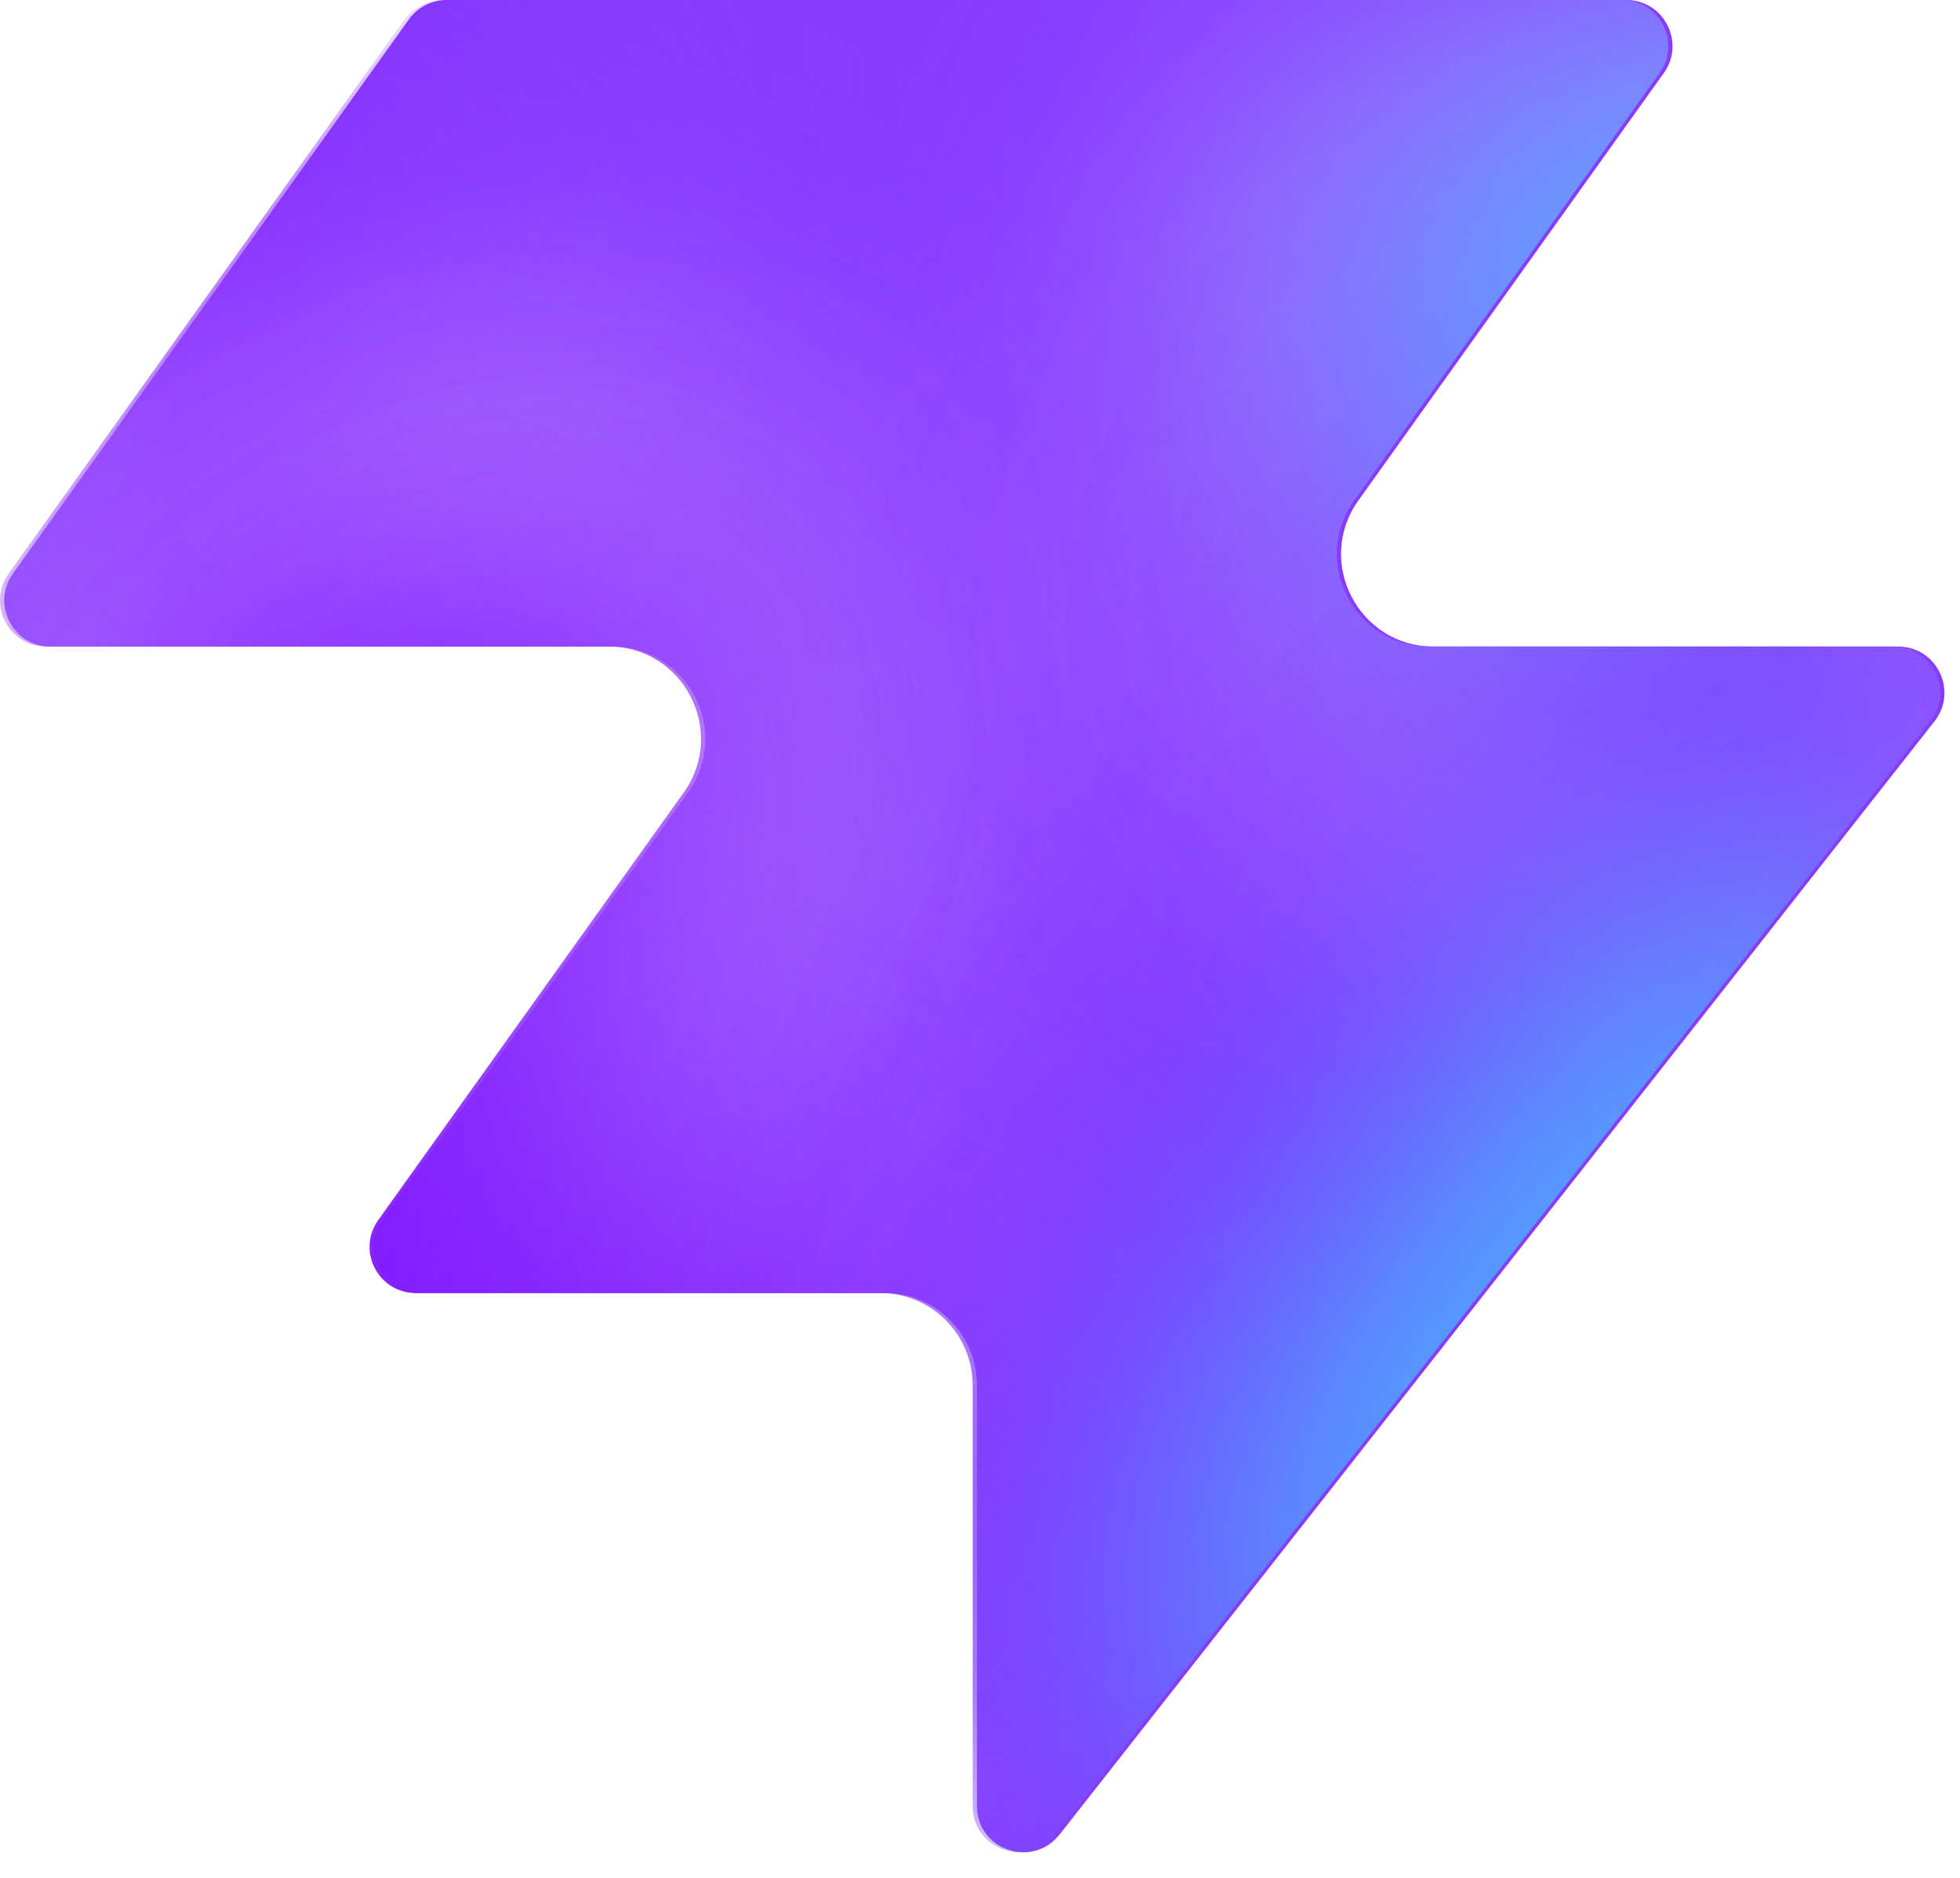
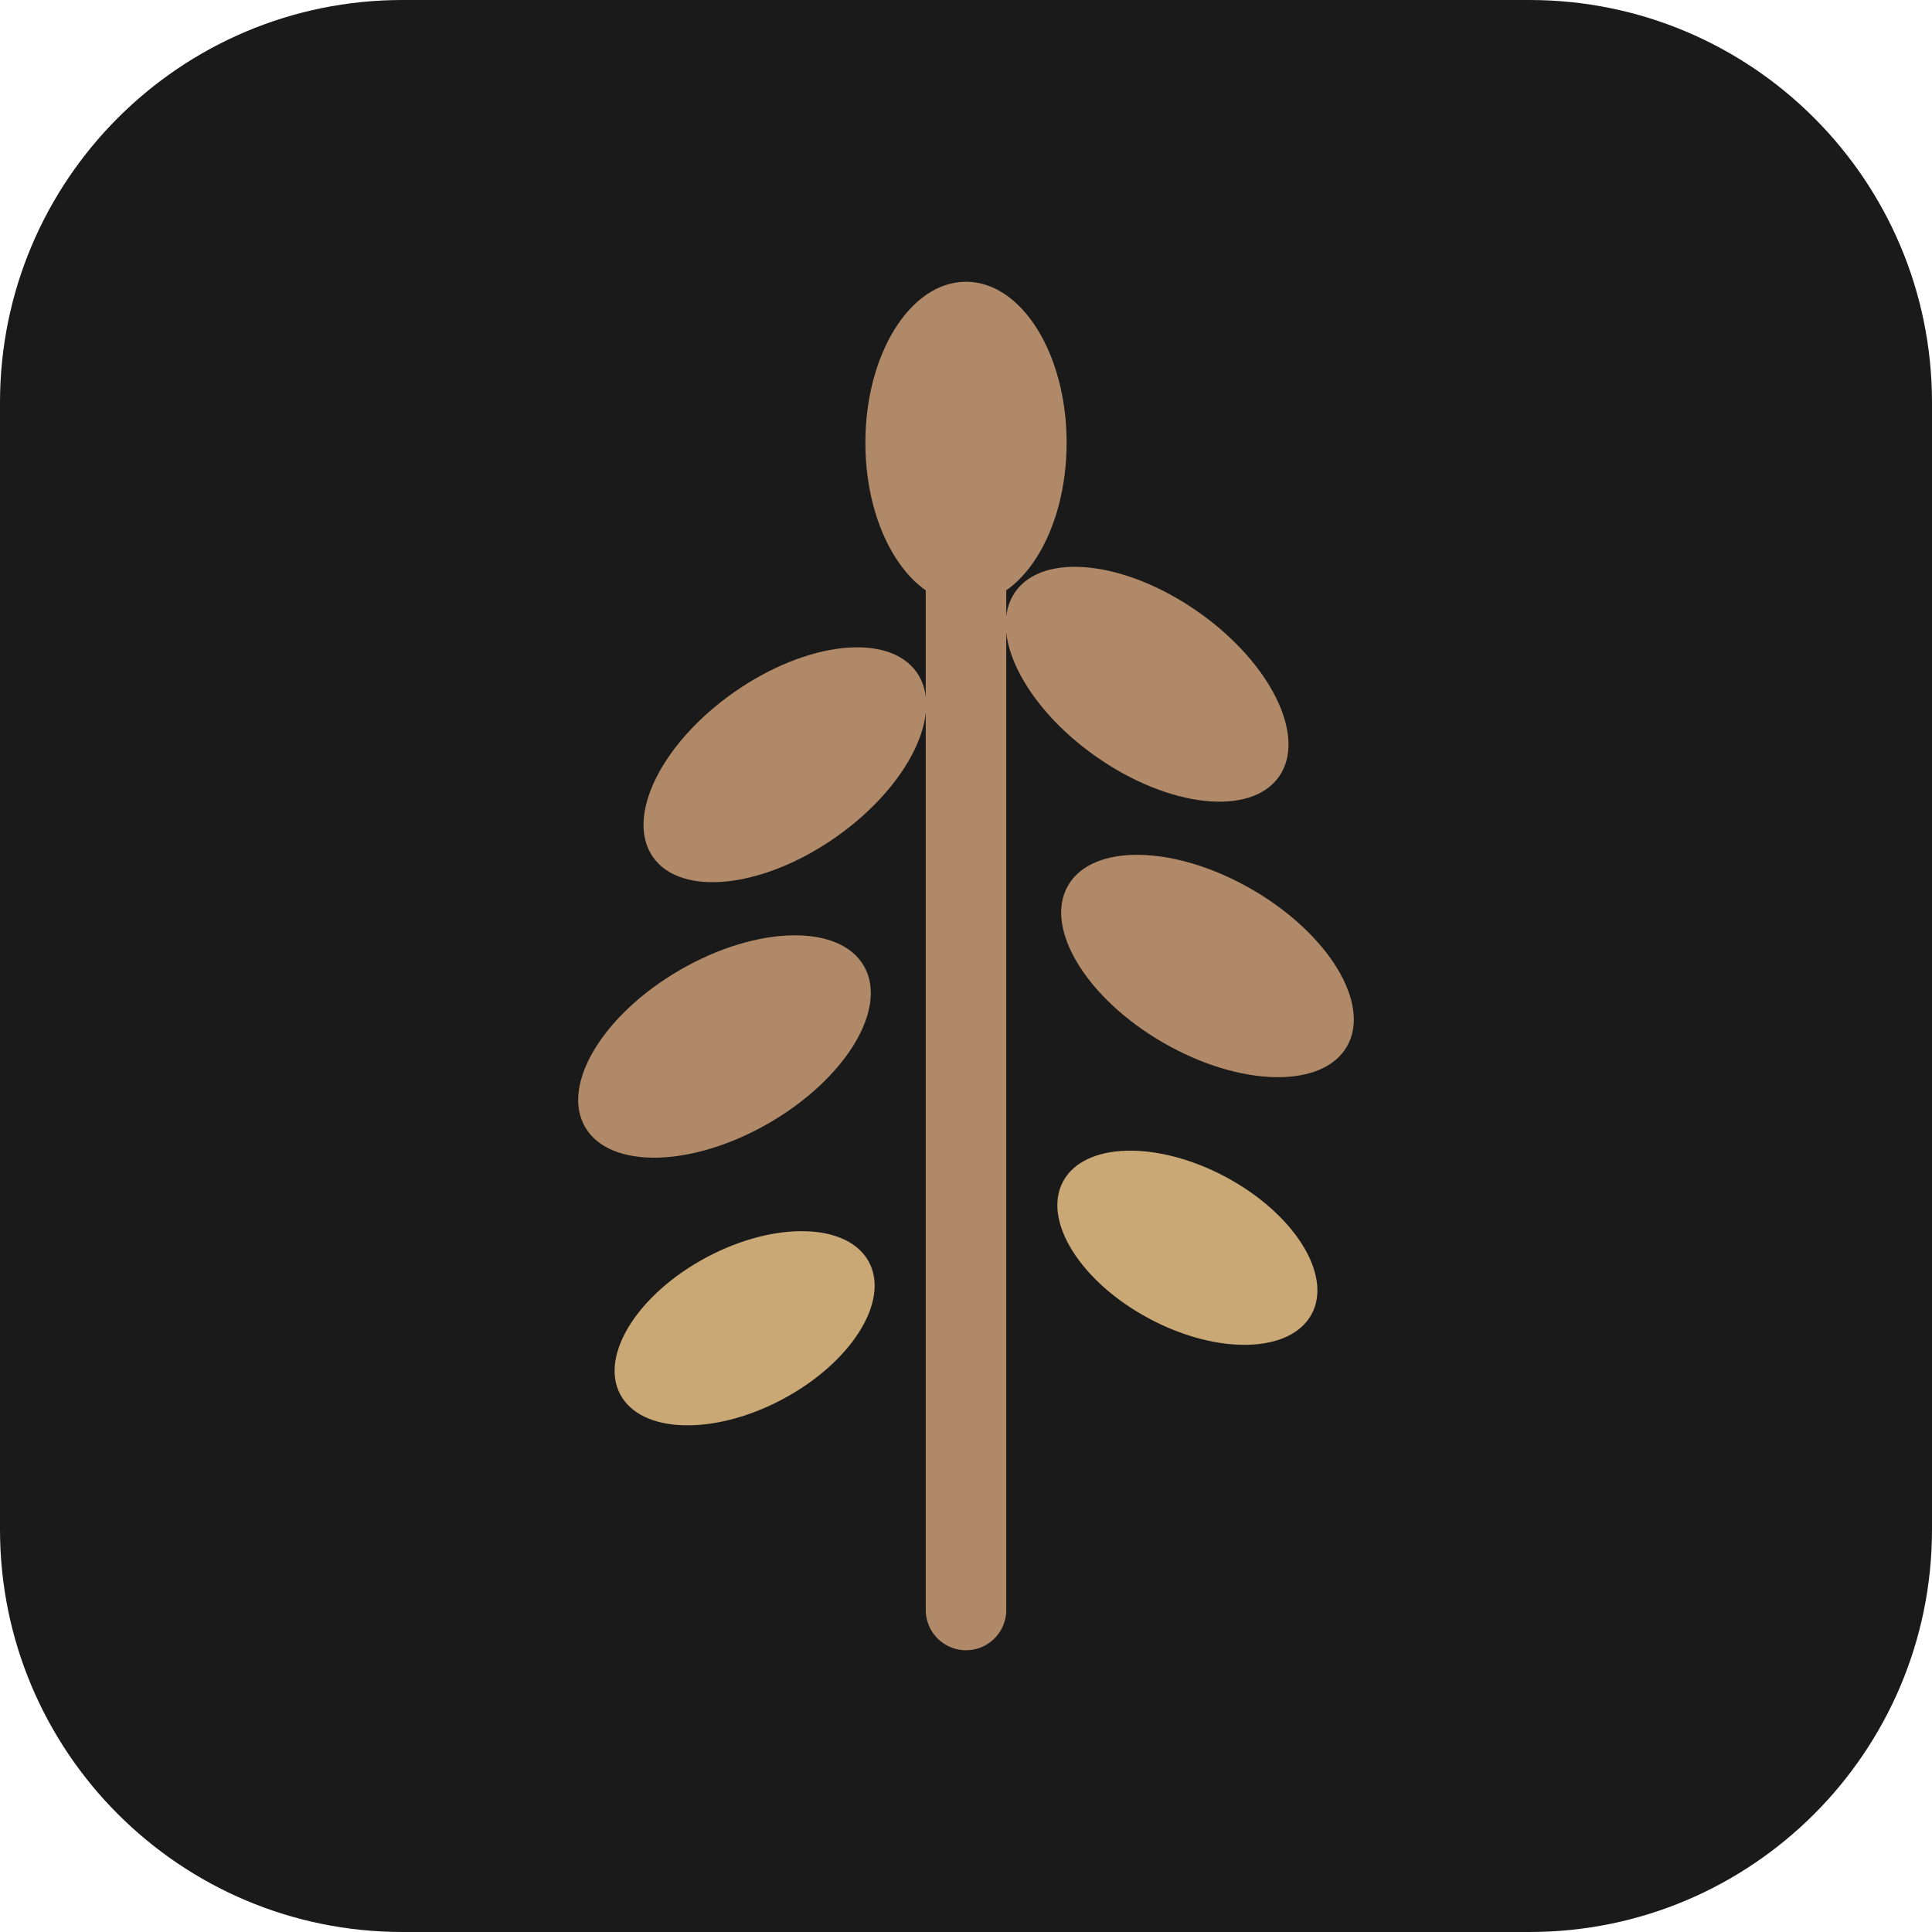
- <svg xmlns="http://www.w3.org/2000/svg" width="48" height="46" fill="none" viewBox="0 0 48 46">
-   <path fill="#863bff" d="M25.946 44.938c-.664.845-2.021.375-2.021-.698V33.937a2.26 2.26 0 0 0-2.262-2.262H10.287c-.92 0-1.456-1.04-.92-1.788l7.48-10.471c1.07-1.497 0-3.578-1.842-3.578H1.237c-.92 0-1.456-1.04-.92-1.788L10.013.474c.214-.297.556-.474.92-.474h28.894c.92 0 1.456 1.04.92 1.788l-7.48 10.471c-1.07 1.498 0 3.579 1.842 3.579h11.377c.943 0 1.473 1.088.89 1.83L25.947 44.94z" style="fill:#863bff;fill:color(display-p3 .525 .23 1);fill-opacity:1" />
-   <mask id="a" width="48" height="46" x="0" y="0" maskUnits="userSpaceOnUse" style="mask-type:alpha">
-     <path fill="#000" d="M25.842 44.938c-.664.844-2.021.375-2.021-.698V33.937a2.26 2.26 0 0 0-2.262-2.262H10.183c-.92 0-1.456-1.04-.92-1.788l7.48-10.471c1.07-1.498 0-3.579-1.842-3.579H1.133c-.92 0-1.456-1.04-.92-1.787L9.91.473c.214-.297.556-.474.92-.474h28.894c.92 0 1.456 1.04.92 1.788l-7.48 10.471c-1.07 1.498 0 3.578 1.842 3.578h11.377c.943 0 1.473 1.088.89 1.832L25.843 44.94z" style="fill:#000;fill-opacity:1" />
-   </mask>
-   <g mask="url(#a)">
-     <g filter="url(#b)">
-       <ellipse cx="5.508" cy="14.704" fill="#ede6ff" rx="5.508" ry="14.704" style="fill:#ede6ff;fill:color(display-p3 .927 .903 1);fill-opacity:1" transform="matrix(.00324 1 1 -.00324 -4.47 31.516)" />
-     </g>
-     <g filter="url(#c)">
-       <ellipse cx="10.399" cy="29.851" fill="#ede6ff" rx="10.399" ry="29.851" style="fill:#ede6ff;fill:color(display-p3 .927 .903 1);fill-opacity:1" transform="matrix(.00324 1 1 -.00324 -39.328 7.883)" />
-     </g>
-     <g filter="url(#d)">
-       <ellipse cx="5.508" cy="30.487" fill="#7e14ff" rx="5.508" ry="30.487" style="fill:#7e14ff;fill:color(display-p3 .492 .077 1);fill-opacity:1" transform="rotate(89.814 -25.913 -14.639)scale(1 -1)" />
-     </g>
-     <g filter="url(#e)">
-       <ellipse cx="5.508" cy="30.599" fill="#7e14ff" rx="5.508" ry="30.599" style="fill:#7e14ff;fill:color(display-p3 .492 .077 1);fill-opacity:1" transform="rotate(89.814 -32.644 -3.334)scale(1 -1)" />
-     </g>
-     <g filter="url(#f)">
-       <ellipse cx="5.508" cy="30.599" fill="#7e14ff" rx="5.508" ry="30.599" style="fill:#7e14ff;fill:color(display-p3 .492 .077 1);fill-opacity:1" transform="matrix(.00324 1 1 -.00324 -34.34 30.47)" />
-     </g>
-     <g filter="url(#g)">
-       <ellipse cx="14.072" cy="22.078" fill="#ede6ff" rx="14.072" ry="22.078" style="fill:#ede6ff;fill:color(display-p3 .927 .903 1);fill-opacity:1" transform="rotate(93.35 24.506 48.493)scale(-1 1)" />
-     </g>
-     <g filter="url(#h)">
-       <ellipse cx="3.47" cy="21.501" fill="#7e14ff" rx="3.47" ry="21.501" style="fill:#7e14ff;fill:color(display-p3 .492 .077 1);fill-opacity:1" transform="rotate(89.009 28.708 47.59)scale(-1 1)" />
-     </g>
-     <g filter="url(#i)">
-       <ellipse cx="3.47" cy="21.501" fill="#7e14ff" rx="3.47" ry="21.501" style="fill:#7e14ff;fill:color(display-p3 .492 .077 1);fill-opacity:1" transform="rotate(89.009 28.708 47.59)scale(-1 1)" />
-     </g>
-     <g filter="url(#j)">
-       <ellipse cx=".387" cy="8.972" fill="#7e14ff" rx="4.407" ry="29.108" style="fill:#7e14ff;fill:color(display-p3 .492 .077 1);fill-opacity:1" transform="rotate(39.51 .387 8.972)" />
-     </g>
-     <g filter="url(#k)">
-       <ellipse cx="47.523" cy="-6.092" fill="#7e14ff" rx="4.407" ry="29.108" style="fill:#7e14ff;fill:color(display-p3 .492 .077 1);fill-opacity:1" transform="rotate(37.892 47.523 -6.092)" />
-     </g>
-     <g filter="url(#l)">
-       <ellipse cx="41.412" cy="6.333" fill="#47bfff" rx="5.971" ry="9.665" style="fill:#47bfff;fill:color(display-p3 .28 .748 1);fill-opacity:1" transform="rotate(37.892 41.412 6.333)" />
-     </g>
-     <g filter="url(#m)">
-       <ellipse cx="-1.879" cy="38.332" fill="#7e14ff" rx="4.407" ry="29.108" style="fill:#7e14ff;fill:color(display-p3 .492 .077 1);fill-opacity:1" transform="rotate(37.892 -1.88 38.332)" />
-     </g>
-     <g filter="url(#n)">
-       <ellipse cx="-1.879" cy="38.332" fill="#7e14ff" rx="4.407" ry="29.108" style="fill:#7e14ff;fill:color(display-p3 .492 .077 1);fill-opacity:1" transform="rotate(37.892 -1.88 38.332)" />
-     </g>
-     <g filter="url(#o)">
-       <ellipse cx="35.651" cy="29.907" fill="#7e14ff" rx="4.407" ry="29.108" style="fill:#7e14ff;fill:color(display-p3 .492 .077 1);fill-opacity:1" transform="rotate(37.892 35.651 29.907)" />
-     </g>
-     <g filter="url(#p)">
-       <ellipse cx="38.418" cy="32.4" fill="#47bfff" rx="5.971" ry="15.297" style="fill:#47bfff;fill:color(display-p3 .28 .748 1);fill-opacity:1" transform="rotate(37.892 38.418 32.4)" />
-     </g>
-   </g>
-   <defs>
-     <filter id="b" width="60.045" height="41.654" x="-19.77" y="16.149" color-interpolation-filters="sRGB" filterUnits="userSpaceOnUse">
-       <feFlood flood-opacity="0" result="BackgroundImageFix" />
-       <feBlend in="SourceGraphic" in2="BackgroundImageFix" result="shape" />
-       <feGaussianBlur result="effect1_foregroundBlur_2002_17158" stdDeviation="7.659" />
-     </filter>
-     <filter id="c" width="90.34" height="51.437" x="-54.613" y="-7.533" color-interpolation-filters="sRGB" filterUnits="userSpaceOnUse">
-       <feFlood flood-opacity="0" result="BackgroundImageFix" />
-       <feBlend in="SourceGraphic" in2="BackgroundImageFix" result="shape" />
-       <feGaussianBlur result="effect1_foregroundBlur_2002_17158" stdDeviation="7.659" />
-     </filter>
-     <filter id="d" width="79.355" height="29.4" x="-49.64" y="2.03" color-interpolation-filters="sRGB" filterUnits="userSpaceOnUse">
-       <feFlood flood-opacity="0" result="BackgroundImageFix" />
-       <feBlend in="SourceGraphic" in2="BackgroundImageFix" result="shape" />
-       <feGaussianBlur result="effect1_foregroundBlur_2002_17158" stdDeviation="4.596" />
-     </filter>
-     <filter id="e" width="79.579" height="29.4" x="-45.045" y="20.029" color-interpolation-filters="sRGB" filterUnits="userSpaceOnUse">
-       <feFlood flood-opacity="0" result="BackgroundImageFix" />
-       <feBlend in="SourceGraphic" in2="BackgroundImageFix" result="shape" />
-       <feGaussianBlur result="effect1_foregroundBlur_2002_17158" stdDeviation="4.596" />
-     </filter>
-     <filter id="f" width="79.579" height="29.4" x="-43.513" y="21.178" color-interpolation-filters="sRGB" filterUnits="userSpaceOnUse">
-       <feFlood flood-opacity="0" result="BackgroundImageFix" />
-       <feBlend in="SourceGraphic" in2="BackgroundImageFix" result="shape" />
-       <feGaussianBlur result="effect1_foregroundBlur_2002_17158" stdDeviation="4.596" />
-     </filter>
-     <filter id="g" width="74.749" height="58.852" x="15.756" y="-17.901" color-interpolation-filters="sRGB" filterUnits="userSpaceOnUse">
-       <feFlood flood-opacity="0" result="BackgroundImageFix" />
-       <feBlend in="SourceGraphic" in2="BackgroundImageFix" result="shape" />
-       <feGaussianBlur result="effect1_foregroundBlur_2002_17158" stdDeviation="7.659" />
-     </filter>
-     <filter id="h" width="61.377" height="25.362" x="23.548" y="2.284" color-interpolation-filters="sRGB" filterUnits="userSpaceOnUse">
-       <feFlood flood-opacity="0" result="BackgroundImageFix" />
-       <feBlend in="SourceGraphic" in2="BackgroundImageFix" result="shape" />
-       <feGaussianBlur result="effect1_foregroundBlur_2002_17158" stdDeviation="4.596" />
-     </filter>
-     <filter id="i" width="61.377" height="25.362" x="23.548" y="2.284" color-interpolation-filters="sRGB" filterUnits="userSpaceOnUse">
-       <feFlood flood-opacity="0" result="BackgroundImageFix" />
-       <feBlend in="SourceGraphic" in2="BackgroundImageFix" result="shape" />
-       <feGaussianBlur result="effect1_foregroundBlur_2002_17158" stdDeviation="4.596" />
-     </filter>
-     <filter id="j" width="56.045" height="63.649" x="-27.636" y="-22.853" color-interpolation-filters="sRGB" filterUnits="userSpaceOnUse">
-       <feFlood flood-opacity="0" result="BackgroundImageFix" />
-       <feBlend in="SourceGraphic" in2="BackgroundImageFix" result="shape" />
-       <feGaussianBlur result="effect1_foregroundBlur_2002_17158" stdDeviation="4.596" />
-     </filter>
-     <filter id="k" width="54.814" height="64.646" x="20.116" y="-38.415" color-interpolation-filters="sRGB" filterUnits="userSpaceOnUse">
-       <feFlood flood-opacity="0" result="BackgroundImageFix" />
-       <feBlend in="SourceGraphic" in2="BackgroundImageFix" result="shape" />
-       <feGaussianBlur result="effect1_foregroundBlur_2002_17158" stdDeviation="4.596" />
-     </filter>
-     <filter id="l" width="33.541" height="35.313" x="24.641" y="-11.323" color-interpolation-filters="sRGB" filterUnits="userSpaceOnUse">
-       <feFlood flood-opacity="0" result="BackgroundImageFix" />
-       <feBlend in="SourceGraphic" in2="BackgroundImageFix" result="shape" />
-       <feGaussianBlur result="effect1_foregroundBlur_2002_17158" stdDeviation="4.596" />
-     </filter>
-     <filter id="m" width="54.814" height="64.646" x="-29.286" y="6.009" color-interpolation-filters="sRGB" filterUnits="userSpaceOnUse">
-       <feFlood flood-opacity="0" result="BackgroundImageFix" />
-       <feBlend in="SourceGraphic" in2="BackgroundImageFix" result="shape" />
-       <feGaussianBlur result="effect1_foregroundBlur_2002_17158" stdDeviation="4.596" />
-     </filter>
-     <filter id="n" width="54.814" height="64.646" x="-29.286" y="6.009" color-interpolation-filters="sRGB" filterUnits="userSpaceOnUse">
-       <feFlood flood-opacity="0" result="BackgroundImageFix" />
-       <feBlend in="SourceGraphic" in2="BackgroundImageFix" result="shape" />
-       <feGaussianBlur result="effect1_foregroundBlur_2002_17158" stdDeviation="4.596" />
-     </filter>
-     <filter id="o" width="54.814" height="64.646" x="8.244" y="-2.416" color-interpolation-filters="sRGB" filterUnits="userSpaceOnUse">
-       <feFlood flood-opacity="0" result="BackgroundImageFix" />
-       <feBlend in="SourceGraphic" in2="BackgroundImageFix" result="shape" />
-       <feGaussianBlur result="effect1_foregroundBlur_2002_17158" stdDeviation="4.596" />
-     </filter>
-     <filter id="p" width="39.409" height="43.623" x="18.713" y="10.588" color-interpolation-filters="sRGB" filterUnits="userSpaceOnUse">
-       <feFlood flood-opacity="0" result="BackgroundImageFix" />
-       <feBlend in="SourceGraphic" in2="BackgroundImageFix" result="shape" />
-       <feGaussianBlur result="effect1_foregroundBlur_2002_17158" stdDeviation="4.596" />
-     </filter>
-   </defs>
+ <svg xmlns="http://www.w3.org/2000/svg" viewBox="0 0 48 48" fill="none">
+   <rect width="48" height="48" rx="10" fill="#1a1a1a" />
+   <line x1="24" y1="40" x2="24" y2="10" stroke="#b08968" stroke-width="2" stroke-linecap="round" />
+   <ellipse cx="19.5" cy="19" rx="4" ry="2.2" fill="#b08968" transform="rotate(-35 19.5 19)" />
+   <ellipse cx="18" cy="26" rx="4" ry="2.2" fill="#b08968" transform="rotate(-30 18 26)" />
+   <ellipse cx="18.5" cy="33" rx="3.5" ry="2" fill="#c9a876" transform="rotate(-28 18.5 33)" />
+   <ellipse cx="28.5" cy="17" rx="4" ry="2.2" fill="#b08968" transform="rotate(35 28.5 17)" />
+   <ellipse cx="30" cy="24" rx="4" ry="2.2" fill="#b08968" transform="rotate(30 30 24)" />
+   <ellipse cx="29.5" cy="31" rx="3.5" ry="2" fill="#c9a876" transform="rotate(28 29.5 31)" />
+   <ellipse cx="24" cy="11" rx="2.5" ry="4" fill="#b08968" />
</svg>
